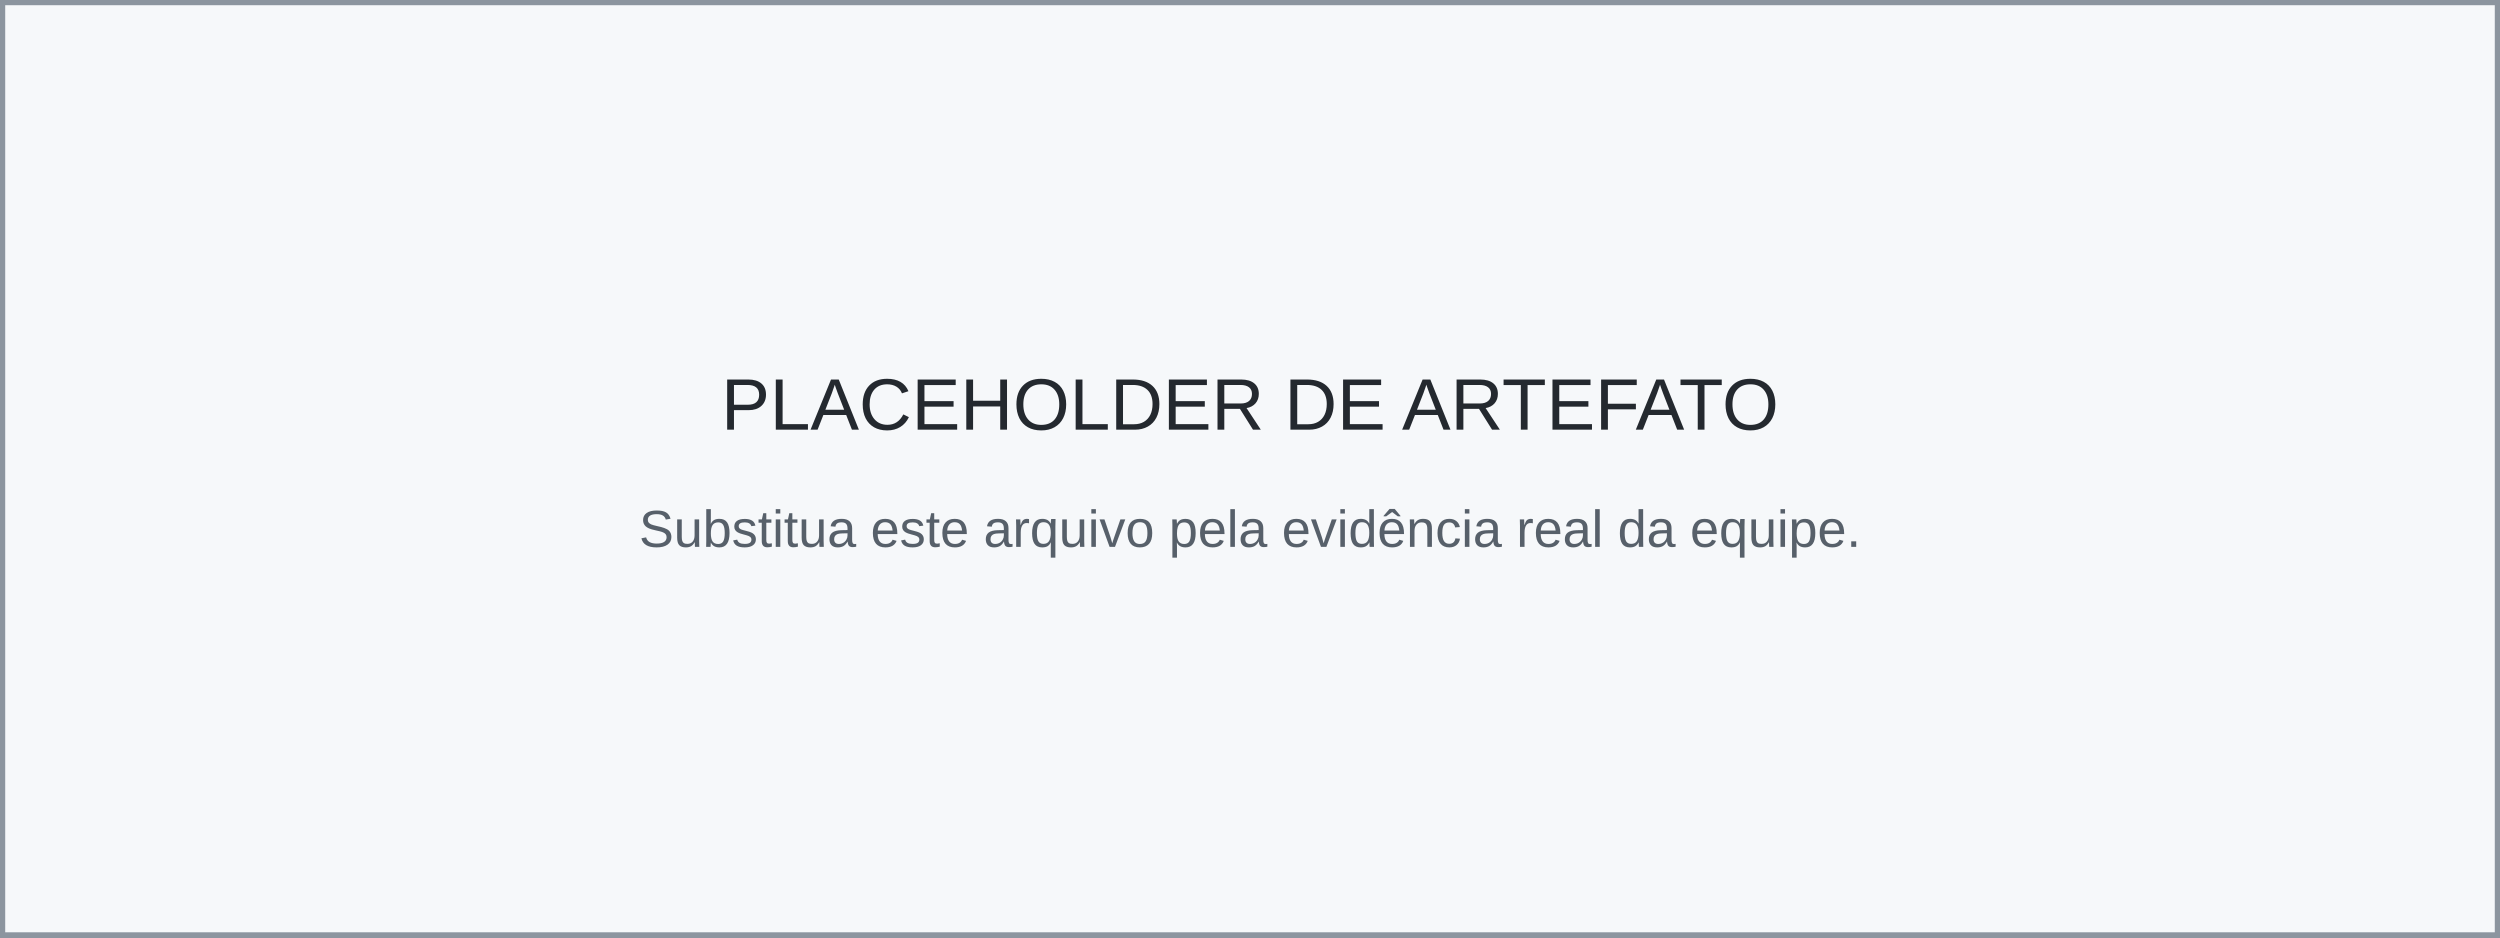
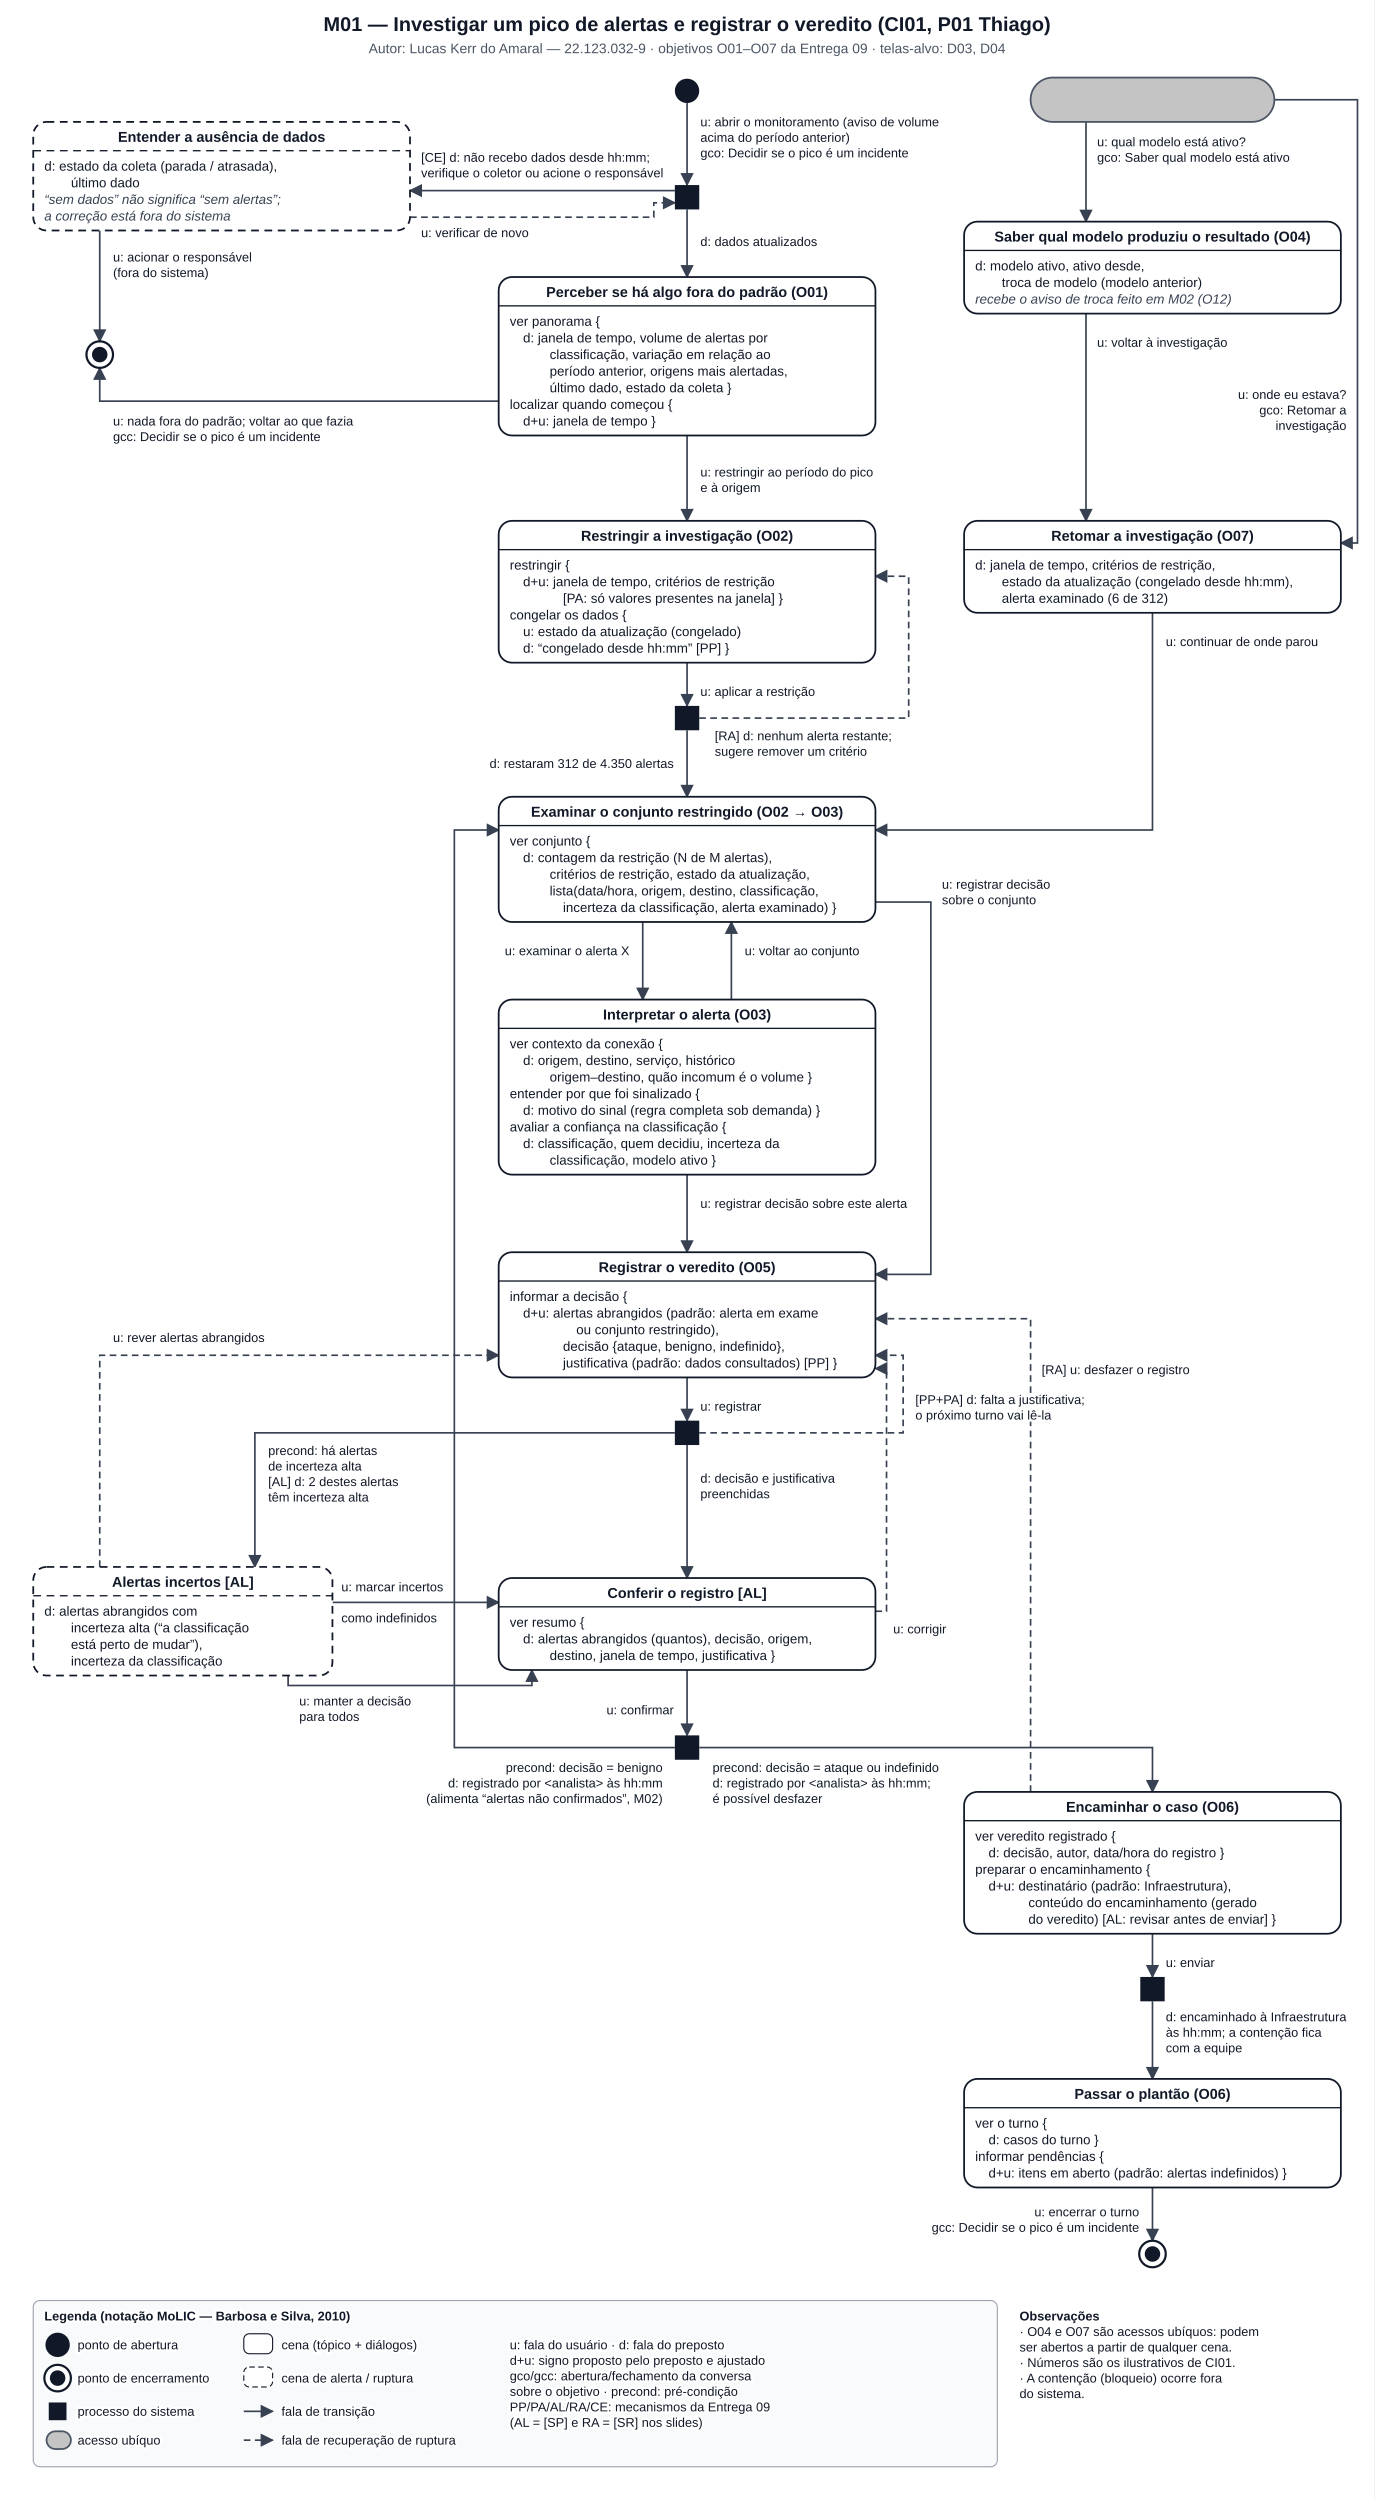
- <svg xmlns="http://www.w3.org/2000/svg" width="960" height="360" viewBox="0 0 960 360">
-   <rect width="100%" height="100%" fill="#f6f8fa" stroke="#8c959f" stroke-width="4" />
-   <text x="480" y="165" text-anchor="middle" font-family="Arial, sans-serif" font-size="28" fill="#24292f">PLACEHOLDER DE ARTEFATO</text>
-   <text x="480" y="210" text-anchor="middle" font-family="Arial, sans-serif" font-size="20" fill="#57606a">Substitua este arquivo pela evidência real da equipe.</text>
+ <svg xmlns="http://www.w3.org/2000/svg" width="1240" height="2256.0" viewBox="0 0 1240 2256.0" font-family="Arial, Helvetica, sans-serif">
+   <defs>
+     <marker id="ah" viewBox="0 0 10 10" refX="9" refY="5" markerWidth="8" markerHeight="8" orient="auto-start-reverse">
+       <path d="M0 0 L10 5 L0 10 z" fill="#374151" />
+     </marker>
+   </defs>
+   <rect width="1240" height="2256.0" fill="#ffffff" />
+   <path d="M620.0 93 L620.0 167.0" fill="none" stroke="#374151" stroke-width="1.5" marker-end="url(#ah)" />
+   <path d="M609.0 172 L370 172" fill="none" stroke="#374151" stroke-width="1.5" marker-end="url(#ah)" />
+   <path d="M370 196 L590.0 196 L590.0 183 L609.0 183" fill="none" stroke="#374151" stroke-width="1.5" stroke-dasharray="6 4" marker-end="url(#ah)" />
+   <path d="M90 208 L90 308" fill="none" stroke="#374151" stroke-width="1.5" marker-end="url(#ah)" />
+   <path d="M620.0 189.0 L620.0 250" fill="none" stroke="#374151" stroke-width="1.5" marker-end="url(#ah)" />
+   <path d="M450 362 L90 362 L90 332" fill="none" stroke="#374151" stroke-width="1.5" marker-end="url(#ah)" />
+   <path d="M620.0 393 L620.0 470" fill="none" stroke="#374151" stroke-width="1.5" marker-end="url(#ah)" />
+   <path d="M620.0 598 L620.0 637.0" fill="none" stroke="#374151" stroke-width="1.5" marker-end="url(#ah)" />
+   <path d="M631.0 648 L820 648 L820 520 L790 520" fill="none" stroke="#374151" stroke-width="1.5" stroke-dasharray="6 4" marker-end="url(#ah)" />
+   <path d="M620.0 659.0 L620.0 719.0" fill="none" stroke="#374151" stroke-width="1.5" marker-end="url(#ah)" />
+   <path d="M580.0 832.0 L580.0 902.0" fill="none" stroke="#374151" stroke-width="1.5" marker-end="url(#ah)" />
+   <path d="M660.0 902.0 L660.0 832.0" fill="none" stroke="#374151" stroke-width="1.5" marker-end="url(#ah)" />
+   <path d="M620.0 1060.0 L620.0 1130.0" fill="none" stroke="#374151" stroke-width="1.5" marker-end="url(#ah)" />
+   <path d="M790 814.0 L840 814.0 L840 1150.0 L790 1150.0" fill="none" stroke="#374151" stroke-width="1.5" marker-end="url(#ah)" />
+   <path d="M620.0 1243.0 L620.0 1282.0" fill="none" stroke="#374151" stroke-width="1.5" marker-end="url(#ah)" />
+   <path d="M631.0 1293.0 L815 1293.0 L815 1223.0 L790 1223.0" fill="none" stroke="#374151" stroke-width="1.5" stroke-dasharray="6 4" marker-end="url(#ah)" />
+   <path d="M620.0 1304.0 L620.0 1424.0" fill="none" stroke="#374151" stroke-width="1.5" marker-end="url(#ah)" />
+   <path d="M609.0 1293.0 L230 1293.0 L230 1414.0" fill="none" stroke="#374151" stroke-width="1.5" marker-end="url(#ah)" />
+   <path d="M90 1414.0 L90 1223.0 L450 1223.0" fill="none" stroke="#374151" stroke-width="1.5" stroke-dasharray="6 4" marker-end="url(#ah)" />
+   <path d="M300 1446.0 L450 1446.0" fill="none" stroke="#374151" stroke-width="1.5" marker-end="url(#ah)" />
+   <path d="M260 1512.0 L260 1521.0 L480 1521.0 L480 1507.0" fill="none" stroke="#374151" stroke-width="1.5" marker-end="url(#ah)" />
+   <path d="M620.0 1507.0 L620.0 1566.0" fill="none" stroke="#374151" stroke-width="1.5" marker-end="url(#ah)" />
+   <path d="M790 1454.0 L800 1454.0 L800 1235.0 L790 1235.0" fill="none" stroke="#374151" stroke-width="1.5" stroke-dasharray="6 4" marker-end="url(#ah)" />
+   <path d="M609.0 1577.0 L410 1577.0 L410 749.0 L450 749.0" fill="none" stroke="#374151" stroke-width="1.5" marker-end="url(#ah)" />
+   <path d="M631.0 1577.0 L1040 1577.0 L1040 1617.0" fill="none" stroke="#374151" stroke-width="1.5" marker-end="url(#ah)" />
+   <path d="M930 1617.0 L930 1190.0 L790 1190.0" fill="none" stroke="#374151" stroke-width="1.5" stroke-dasharray="6 4" marker-end="url(#ah)" />
+   <path d="M1040 1745.0 L1040 1784.0" fill="none" stroke="#374151" stroke-width="1.5" marker-end="url(#ah)" />
+   <path d="M1040 1806.0 L1040 1876.0" fill="none" stroke="#374151" stroke-width="1.5" marker-end="url(#ah)" />
+   <path d="M1040 1974.0 L1040 2022.0" fill="none" stroke="#374151" stroke-width="1.5" marker-end="url(#ah)" />
+   <path d="M980 110 L980 200" fill="none" stroke="#374151" stroke-width="1.5" marker-end="url(#ah)" />
+   <path d="M1150 90.0 L1225 90.0 L1225 490 L1210 490" fill="none" stroke="#374151" stroke-width="1.5" marker-end="url(#ah)" />
+   <path d="M980 283 L980 470" fill="none" stroke="#374151" stroke-width="1.5" marker-end="url(#ah)" />
+   <path d="M1040 553 L1040 749.0 L790 749.0" fill="none" stroke="#374151" stroke-width="1.5" marker-end="url(#ah)" />
+   <text x="620.0" y="28" text-anchor="middle" font-size="18" font-weight="bold" fill="#111827">M01 — Investigar um pico de alertas e registrar o veredito (CI01, P01 Thiago)</text>
+   <text x="620.0" y="48" text-anchor="middle" font-size="12.5" fill="#4b5563">Autor: Lucas Kerr do Amaral — 22.123.032-9 · objetivos O01–O07 da Entrega 09 · telas-alvo: D03, D04</text>
+   <circle cx="620.0" cy="82" r="11" fill="#111827" />
+   <rect x="609.0" y="167.0" width="22" height="22" fill="#111827" />
+   <text x="632.0" y="114" text-anchor="start" font-size="11.5" fill="#111827" stroke="#ffffff" stroke-width="4" paint-order="stroke">u: abrir o monitoramento (aviso de volume</text>
+   <text x="632.0" y="128" text-anchor="start" font-size="11.5" fill="#111827" stroke="#ffffff" stroke-width="4" paint-order="stroke">     acima do período anterior)</text>
+   <text x="632.0" y="142" text-anchor="start" font-size="11.5" fill="#111827" stroke="#ffffff" stroke-width="4" paint-order="stroke">gco: Decidir se o pico é um incidente</text>
+   <rect x="30" y="110" width="340" height="98" rx="12" fill="#ffffff" stroke="#111827" stroke-width="1.6" stroke-dasharray="7 5" />
+   <line x1="30" y1="136" x2="370" y2="136" stroke="#111827" stroke-width="1.2" stroke-dasharray="7 5" />
+   <text x="200.0" y="128" text-anchor="middle" font-size="13" font-weight="bold" fill="#111827">Entender a ausência de dados</text>
+   <text x="40" y="154" font-size="12" fill="#111827">d: estado da coleta (parada / atrasada),</text>
+   <text x="64" y="169" font-size="12" fill="#111827">último dado</text>
+   <text x="40" y="184" font-size="12" font-style="italic" fill="#374151">“sem dados” não significa “sem alertas”;</text>
+   <text x="40" y="199" font-size="12" font-style="italic" fill="#374151">a correção está fora do sistema</text>
+   <text x="380" y="146" text-anchor="start" font-size="11.5" fill="#111827" stroke="#ffffff" stroke-width="4" paint-order="stroke">[CE] d: não recebo dados desde hh:mm;</text>
+   <text x="380" y="160" text-anchor="start" font-size="11.5" fill="#111827" stroke="#ffffff" stroke-width="4" paint-order="stroke">verifique o coletor ou acione o responsável</text>
+   <text x="380" y="214" text-anchor="start" font-size="11.5" fill="#111827" stroke="#ffffff" stroke-width="4" paint-order="stroke">u: verificar de novo</text>
+   <circle cx="90" cy="320" r="12" fill="#ffffff" stroke="#111827" stroke-width="2" />
+   <circle cx="90" cy="320" r="7" fill="#111827" />
+   <text x="102" y="236" text-anchor="start" font-size="11.5" fill="#111827" stroke="#ffffff" stroke-width="4" paint-order="stroke">u: acionar o responsável</text>
+   <text x="102" y="250" text-anchor="start" font-size="11.5" fill="#111827" stroke="#ffffff" stroke-width="4" paint-order="stroke">     (fora do sistema)</text>
+   <rect x="450" y="250" width="340" height="143" rx="12" fill="#ffffff" stroke="#111827" stroke-width="1.6" />
+   <line x1="450" y1="276" x2="790" y2="276" stroke="#111827" stroke-width="1.2" />
+   <text x="620.0" y="268" text-anchor="middle" font-size="13" font-weight="bold" fill="#111827">Perceber se há algo fora do padrão (O01)</text>
+   <text x="460" y="294" font-size="12" fill="#111827">ver panorama {</text>
+   <text x="472" y="309" font-size="12" fill="#111827">d: janela de tempo, volume de alertas por</text>
+   <text x="496" y="324" font-size="12" fill="#111827">classificação, variação em relação ao</text>
+   <text x="496" y="339" font-size="12" fill="#111827">período anterior, origens mais alertadas,</text>
+   <text x="496" y="354" font-size="12" fill="#111827">último dado, estado da coleta }</text>
+   <text x="460" y="369" font-size="12" fill="#111827">localizar quando começou {</text>
+   <text x="472" y="384" font-size="12" fill="#111827">d+u: janela de tempo }</text>
+   <text x="632.0" y="222" text-anchor="start" font-size="11.5" fill="#111827" stroke="#ffffff" stroke-width="4" paint-order="stroke">d: dados atualizados</text>
+   <text x="102" y="384" text-anchor="start" font-size="11.5" fill="#111827" stroke="#ffffff" stroke-width="4" paint-order="stroke">u: nada fora do padrão; voltar ao que fazia</text>
+   <text x="102" y="398" text-anchor="start" font-size="11.5" fill="#111827" stroke="#ffffff" stroke-width="4" paint-order="stroke">gcc: Decidir se o pico é um incidente</text>
+   <rect x="450" y="470" width="340" height="128" rx="12" fill="#ffffff" stroke="#111827" stroke-width="1.6" />
+   <line x1="450" y1="496" x2="790" y2="496" stroke="#111827" stroke-width="1.2" />
+   <text x="620.0" y="488" text-anchor="middle" font-size="13" font-weight="bold" fill="#111827">Restringir a investigação (O02)</text>
+   <text x="460" y="514" font-size="12" fill="#111827">restringir {</text>
+   <text x="472" y="529" font-size="12" fill="#111827">d+u: janela de tempo, critérios de restrição</text>
+   <text x="508" y="544" font-size="12" fill="#111827">[PA: só valores presentes na janela] }</text>
+   <text x="460" y="559" font-size="12" fill="#111827">congelar os dados {</text>
+   <text x="472" y="574" font-size="12" fill="#111827">u: estado da atualização (congelado)</text>
+   <text x="472" y="589" font-size="12" fill="#111827">d: “congelado desde hh:mm” [PP] }</text>
+   <text x="632.0" y="430" text-anchor="start" font-size="11.5" fill="#111827" stroke="#ffffff" stroke-width="4" paint-order="stroke">u: restringir ao período do pico</text>
+   <text x="632.0" y="444" text-anchor="start" font-size="11.5" fill="#111827" stroke="#ffffff" stroke-width="4" paint-order="stroke">     e à origem</text>
+   <rect x="609.0" y="637.0" width="22" height="22" fill="#111827" />
+   <text x="632.0" y="628" text-anchor="start" font-size="11.5" fill="#111827" stroke="#ffffff" stroke-width="4" paint-order="stroke">u: aplicar a restrição</text>
+   <text x="645.0" y="668" text-anchor="start" font-size="11.5" fill="#111827" stroke="#ffffff" stroke-width="4" paint-order="stroke">[RA] d: nenhum alerta restante;</text>
+   <text x="645.0" y="682" text-anchor="start" font-size="11.5" fill="#111827" stroke="#ffffff" stroke-width="4" paint-order="stroke">    sugere remover um critério</text>
+   <rect x="450" y="719.0" width="340" height="113" rx="12" fill="#ffffff" stroke="#111827" stroke-width="1.6" />
+   <line x1="450" y1="745.0" x2="790" y2="745.0" stroke="#111827" stroke-width="1.2" />
+   <text x="620.0" y="737.0" text-anchor="middle" font-size="13" font-weight="bold" fill="#111827">Examinar o conjunto restringido (O02 → O03)</text>
+   <text x="460" y="763.0" font-size="12" fill="#111827">ver conjunto {</text>
+   <text x="472" y="778.0" font-size="12" fill="#111827">d: contagem da restrição (N de M alertas),</text>
+   <text x="496" y="793.0" font-size="12" fill="#111827">critérios de restrição, estado da atualização,</text>
+   <text x="496" y="808.0" font-size="12" fill="#111827">lista(data/hora, origem, destino, classificação,</text>
+   <text x="508" y="823.0" font-size="12" fill="#111827">incerteza da classificação, alerta examinado) }</text>
+   <text x="608.0" y="693.0" text-anchor="end" font-size="11.5" fill="#111827" stroke="#ffffff" stroke-width="4" paint-order="stroke">d: restaram 312 de 4.350 alertas</text>
+   <rect x="450" y="902.0" width="340" height="158" rx="12" fill="#ffffff" stroke="#111827" stroke-width="1.6" />
+   <line x1="450" y1="928.0" x2="790" y2="928.0" stroke="#111827" stroke-width="1.2" />
+   <text x="620.0" y="920.0" text-anchor="middle" font-size="13" font-weight="bold" fill="#111827">Interpretar o alerta (O03)</text>
+   <text x="460" y="946.0" font-size="12" fill="#111827">ver contexto da conexão {</text>
+   <text x="472" y="961.0" font-size="12" fill="#111827">d: origem, destino, serviço, histórico</text>
+   <text x="496" y="976.0" font-size="12" fill="#111827">origem–destino, quão incomum é o volume }</text>
+   <text x="460" y="991.0" font-size="12" fill="#111827">entender por que foi sinalizado {</text>
+   <text x="472" y="1006.0" font-size="12" fill="#111827">d: motivo do sinal (regra completa sob demanda) }</text>
+   <text x="460" y="1021.0" font-size="12" fill="#111827">avaliar a confiança na classificação {</text>
+   <text x="472" y="1036.0" font-size="12" fill="#111827">d: classificação, quem decidiu, incerteza da</text>
+   <text x="496" y="1051.0" font-size="12" fill="#111827">classificação, modelo ativo }</text>
+   <text x="568.0" y="862.0" text-anchor="end" font-size="11.5" fill="#111827" stroke="#ffffff" stroke-width="4" paint-order="stroke">u: examinar o alerta X</text>
+   <text x="672.0" y="862.0" text-anchor="start" font-size="11.5" fill="#111827" stroke="#ffffff" stroke-width="4" paint-order="stroke">u: voltar ao conjunto</text>
+   <rect x="450" y="1130.0" width="340" height="113" rx="12" fill="#ffffff" stroke="#111827" stroke-width="1.6" />
+   <line x1="450" y1="1156.0" x2="790" y2="1156.0" stroke="#111827" stroke-width="1.2" />
+   <text x="620.0" y="1148.0" text-anchor="middle" font-size="13" font-weight="bold" fill="#111827">Registrar o veredito (O05)</text>
+   <text x="460" y="1174.0" font-size="12" fill="#111827">informar a decisão {</text>
+   <text x="472" y="1189.0" font-size="12" fill="#111827">d+u: alertas abrangidos (padrão: alerta em exame</text>
+   <text x="520" y="1204.0" font-size="12" fill="#111827">ou conjunto restringido),</text>
+   <text x="508" y="1219.0" font-size="12" fill="#111827">decisão {ataque, benigno, indefinido},</text>
+   <text x="508" y="1234.0" font-size="12" fill="#111827">justificativa (padrão: dados consultados) [PP] }</text>
+   <text x="632.0" y="1090.0" text-anchor="start" font-size="11.5" fill="#111827" stroke="#ffffff" stroke-width="4" paint-order="stroke">u: registrar decisão sobre este alerta</text>
+   <text x="850" y="802.0" text-anchor="start" font-size="11.5" fill="#111827" stroke="#ffffff" stroke-width="4" paint-order="stroke">u: registrar decisão</text>
+   <text x="850" y="816.0" text-anchor="start" font-size="11.5" fill="#111827" stroke="#ffffff" stroke-width="4" paint-order="stroke">     sobre o conjunto</text>
+   <rect x="609.0" y="1282.0" width="22" height="22" fill="#111827" />
+   <text x="632.0" y="1273.0" text-anchor="start" font-size="11.5" fill="#111827" stroke="#ffffff" stroke-width="4" paint-order="stroke">u: registrar</text>
+   <text x="826" y="1267.0" text-anchor="start" font-size="11.5" fill="#111827" stroke="#ffffff" stroke-width="4" paint-order="stroke">[PP+PA] d: falta a justificativa;</text>
+   <text x="826" y="1281.0" text-anchor="start" font-size="11.5" fill="#111827" stroke="#ffffff" stroke-width="4" paint-order="stroke">o próximo turno vai lê-la</text>
+   <rect x="450" y="1424.0" width="340" height="83" rx="12" fill="#ffffff" stroke="#111827" stroke-width="1.6" />
+   <line x1="450" y1="1450.0" x2="790" y2="1450.0" stroke="#111827" stroke-width="1.2" />
+   <text x="620.0" y="1442.0" text-anchor="middle" font-size="13" font-weight="bold" fill="#111827">Conferir o registro [AL]</text>
+   <text x="460" y="1468.0" font-size="12" fill="#111827">ver resumo {</text>
+   <text x="472" y="1483.0" font-size="12" fill="#111827">d: alertas abrangidos (quantos), decisão, origem,</text>
+   <text x="496" y="1498.0" font-size="12" fill="#111827">destino, janela de tempo, justificativa }</text>
+   <text x="632.0" y="1338.0" text-anchor="start" font-size="11.5" fill="#111827" stroke="#ffffff" stroke-width="4" paint-order="stroke">d: decisão e justificativa</text>
+   <text x="632.0" y="1352.0" text-anchor="start" font-size="11.5" fill="#111827" stroke="#ffffff" stroke-width="4" paint-order="stroke">    preenchidas</text>
+   <rect x="30" y="1414.0" width="270" height="98" rx="12" fill="#ffffff" stroke="#111827" stroke-width="1.6" stroke-dasharray="7 5" />
+   <line x1="30" y1="1440.0" x2="300" y2="1440.0" stroke="#111827" stroke-width="1.2" stroke-dasharray="7 5" />
+   <text x="165.0" y="1432.0" text-anchor="middle" font-size="13" font-weight="bold" fill="#111827">Alertas incertos [AL]</text>
+   <text x="40" y="1458.0" font-size="12" fill="#111827">d: alertas abrangidos com</text>
+   <text x="64" y="1473.0" font-size="12" fill="#111827">incerteza alta (“a classificação</text>
+   <text x="64" y="1488.0" font-size="12" fill="#111827">está perto de mudar”),</text>
+   <text x="64" y="1503.0" font-size="12" fill="#111827">incerteza da classificação</text>
+   <text x="242" y="1313.0" text-anchor="start" font-size="11.5" fill="#111827" stroke="#ffffff" stroke-width="4" paint-order="stroke">precond: há alertas</text>
+   <text x="242" y="1327.0" text-anchor="start" font-size="11.5" fill="#111827" stroke="#ffffff" stroke-width="4" paint-order="stroke">    de incerteza alta</text>
+   <text x="242" y="1341.0" text-anchor="start" font-size="11.5" fill="#111827" stroke="#ffffff" stroke-width="4" paint-order="stroke">[AL] d: 2 destes alertas</text>
+   <text x="242" y="1355.0" text-anchor="start" font-size="11.5" fill="#111827" stroke="#ffffff" stroke-width="4" paint-order="stroke">    têm incerteza alta</text>
+   <text x="102" y="1211.0" text-anchor="start" font-size="11.5" fill="#111827" stroke="#ffffff" stroke-width="4" paint-order="stroke">u: rever alertas abrangidos</text>
+   <text x="308" y="1436.0" text-anchor="start" font-size="11.5" fill="#111827" stroke="#ffffff" stroke-width="4" paint-order="stroke">u: marcar incertos</text>
+   <text x="308" y="1464.0" text-anchor="start" font-size="11.5" fill="#111827" stroke="#ffffff" stroke-width="4" paint-order="stroke">como indefinidos</text>
+   <text x="270" y="1539.0" text-anchor="start" font-size="11.5" fill="#111827" stroke="#ffffff" stroke-width="4" paint-order="stroke">u: manter a decisão</text>
+   <text x="270" y="1553.0" text-anchor="start" font-size="11.5" fill="#111827" stroke="#ffffff" stroke-width="4" paint-order="stroke">    para todos</text>
+   <rect x="609.0" y="1566.0" width="22" height="22" fill="#111827" />
+   <text x="608.0" y="1547.0" text-anchor="end" font-size="11.5" fill="#111827" stroke="#ffffff" stroke-width="4" paint-order="stroke">u: confirmar</text>
+   <text x="806" y="1474.0" text-anchor="start" font-size="11.5" fill="#111827" stroke="#ffffff" stroke-width="4" paint-order="stroke">u: corrigir</text>
+   <text x="598" y="1599.0" text-anchor="end" font-size="11.5" fill="#111827" stroke="#ffffff" stroke-width="4" paint-order="stroke">precond: decisão = benigno</text>
+   <text x="598" y="1613.0" text-anchor="end" font-size="11.5" fill="#111827" stroke="#ffffff" stroke-width="4" paint-order="stroke">d: registrado por &lt;analista&gt; às hh:mm</text>
+   <text x="598" y="1627.0" text-anchor="end" font-size="11.5" fill="#111827" stroke="#ffffff" stroke-width="4" paint-order="stroke">(alimenta “alertas não confirmados”, M02)</text>
+   <rect x="870" y="1617.0" width="340" height="128" rx="12" fill="#ffffff" stroke="#111827" stroke-width="1.6" />
+   <line x1="870" y1="1643.0" x2="1210" y2="1643.0" stroke="#111827" stroke-width="1.2" />
+   <text x="1040.0" y="1635.0" text-anchor="middle" font-size="13" font-weight="bold" fill="#111827">Encaminhar o caso (O06)</text>
+   <text x="880" y="1661.0" font-size="12" fill="#111827">ver veredito registrado {</text>
+   <text x="892" y="1676.0" font-size="12" fill="#111827">d: decisão, autor, data/hora do registro }</text>
+   <text x="880" y="1691.0" font-size="12" fill="#111827">preparar o encaminhamento {</text>
+   <text x="892" y="1706.0" font-size="12" fill="#111827">d+u: destinatário (padrão: Infraestrutura),</text>
+   <text x="928" y="1721.0" font-size="12" fill="#111827">conteúdo do encaminhamento (gerado</text>
+   <text x="928" y="1736.0" font-size="12" fill="#111827">do veredito) [AL: revisar antes de enviar] }</text>
+   <text x="643.0" y="1599.0" text-anchor="start" font-size="11.5" fill="#111827" stroke="#ffffff" stroke-width="4" paint-order="stroke">precond: decisão = ataque ou indefinido</text>
+   <text x="643.0" y="1613.0" text-anchor="start" font-size="11.5" fill="#111827" stroke="#ffffff" stroke-width="4" paint-order="stroke">d: registrado por &lt;analista&gt; às hh:mm;</text>
+   <text x="643.0" y="1627.0" text-anchor="start" font-size="11.5" fill="#111827" stroke="#ffffff" stroke-width="4" paint-order="stroke">    é possível desfazer</text>
+   <text x="940" y="1240.0" text-anchor="start" font-size="11.5" fill="#111827" stroke="#ffffff" stroke-width="4" paint-order="stroke">[RA] u: desfazer o registro</text>
+   <rect x="1029.0" y="1784.0" width="22" height="22" fill="#111827" />
+   <text x="1052" y="1775.0" text-anchor="start" font-size="11.5" fill="#111827" stroke="#ffffff" stroke-width="4" paint-order="stroke">u: enviar</text>
+   <rect x="870" y="1876.0" width="340" height="98" rx="12" fill="#ffffff" stroke="#111827" stroke-width="1.6" />
+   <line x1="870" y1="1902.0" x2="1210" y2="1902.0" stroke="#111827" stroke-width="1.2" />
+   <text x="1040.0" y="1894.0" text-anchor="middle" font-size="13" font-weight="bold" fill="#111827">Passar o plantão (O06)</text>
+   <text x="880" y="1920.0" font-size="12" fill="#111827">ver o turno {</text>
+   <text x="892" y="1935.0" font-size="12" fill="#111827">d: casos do turno }</text>
+   <text x="880" y="1950.0" font-size="12" fill="#111827">informar pendências {</text>
+   <text x="892" y="1965.0" font-size="12" fill="#111827">d+u: itens em aberto (padrão: alertas indefinidos) }</text>
+   <text x="1052" y="1824.0" text-anchor="start" font-size="11.5" fill="#111827" stroke="#ffffff" stroke-width="4" paint-order="stroke">d: encaminhado à Infraestrutura</text>
+   <text x="1052" y="1838.0" text-anchor="start" font-size="11.5" fill="#111827" stroke="#ffffff" stroke-width="4" paint-order="stroke">    às hh:mm; a contenção fica</text>
+   <text x="1052" y="1852.0" text-anchor="start" font-size="11.5" fill="#111827" stroke="#ffffff" stroke-width="4" paint-order="stroke">    com a equipe</text>
+   <circle cx="1040" cy="2034.0" r="12" fill="#ffffff" stroke="#111827" stroke-width="2" />
+   <circle cx="1040" cy="2034.0" r="7" fill="#111827" />
+   <text x="1028" y="2000.0" text-anchor="end" font-size="11.5" fill="#111827" stroke="#ffffff" stroke-width="4" paint-order="stroke">u: encerrar o turno</text>
+   <text x="1028" y="2014.0" text-anchor="end" font-size="11.5" fill="#111827" stroke="#ffffff" stroke-width="4" paint-order="stroke">gcc: Decidir se o pico é um incidente</text>
+   <rect x="930" y="70" width="220" height="40" rx="20.0" fill="#c4c4c4" stroke="#4b5563" stroke-width="1.6" />
+   <rect x="870" y="200" width="340" height="83" rx="12" fill="#ffffff" stroke="#111827" stroke-width="1.6" />
+   <line x1="870" y1="226" x2="1210" y2="226" stroke="#111827" stroke-width="1.2" />
+   <text x="1040.0" y="218" text-anchor="middle" font-size="13" font-weight="bold" fill="#111827">Saber qual modelo produziu o resultado (O04)</text>
+   <text x="880" y="244" font-size="12" fill="#111827">d: modelo ativo, ativo desde,</text>
+   <text x="904" y="259" font-size="12" fill="#111827">troca de modelo (modelo anterior)</text>
+   <text x="880" y="274" font-size="12" font-style="italic" fill="#374151">recebe o aviso de troca feito em M02 (O12)</text>
+   <text x="990" y="132" text-anchor="start" font-size="11.5" fill="#111827" stroke="#ffffff" stroke-width="4" paint-order="stroke">u: qual modelo está ativo?</text>
+   <text x="990" y="146" text-anchor="start" font-size="11.5" fill="#111827" stroke="#ffffff" stroke-width="4" paint-order="stroke">gco: Saber qual modelo está ativo</text>
+   <rect x="870" y="470" width="340" height="83" rx="12" fill="#ffffff" stroke="#111827" stroke-width="1.6" />
+   <line x1="870" y1="496" x2="1210" y2="496" stroke="#111827" stroke-width="1.2" />
+   <text x="1040.0" y="488" text-anchor="middle" font-size="13" font-weight="bold" fill="#111827">Retomar a investigação (O07)</text>
+   <text x="880" y="514" font-size="12" fill="#111827">d: janela de tempo, critérios de restrição,</text>
+   <text x="904" y="529" font-size="12" fill="#111827">estado da atualização (congelado desde hh:mm),</text>
+   <text x="904" y="544" font-size="12" fill="#111827">alerta examinado (6 de 312)</text>
+   <text x="1215" y="360" text-anchor="end" font-size="11.5" fill="#111827" stroke="#ffffff" stroke-width="4" paint-order="stroke">u: onde eu estava?</text>
+   <text x="1215" y="374" text-anchor="end" font-size="11.5" fill="#111827" stroke="#ffffff" stroke-width="4" paint-order="stroke">gco: Retomar a</text>
+   <text x="1215" y="388" text-anchor="end" font-size="11.5" fill="#111827" stroke="#ffffff" stroke-width="4" paint-order="stroke">investigação</text>
+   <text x="990" y="313" text-anchor="start" font-size="11.5" fill="#111827" stroke="#ffffff" stroke-width="4" paint-order="stroke">u: voltar à investigação</text>
+   <text x="1052" y="583" text-anchor="start" font-size="11.5" fill="#111827" stroke="#ffffff" stroke-width="4" paint-order="stroke">u: continuar de onde parou</text>
+   <rect x="30" y="2076.0" width="870" height="150" rx="6" fill="#f9fafb" stroke="#9ca3af" />
+   <text x="40" y="2094.0" text-anchor="start" font-size="11.5" fill="#111827" font-weight="bold" stroke="#ffffff" stroke-width="4" paint-order="stroke">Legenda (notação MoLIC — Barbosa e Silva, 2010)</text>
+   <circle cx="52" cy="2116.0" r="11" fill="#111827" />
+   <text x="70" y="2120.0" text-anchor="start" font-size="11.5" fill="#111827" stroke="#ffffff" stroke-width="4" paint-order="stroke">ponto de abertura</text>
+   <circle cx="52" cy="2146.0" r="12" fill="#ffffff" stroke="#111827" stroke-width="2" />
+   <circle cx="52" cy="2146.0" r="7" fill="#111827" />
+   <text x="70" y="2150.0" text-anchor="start" font-size="11.5" fill="#111827" stroke="#ffffff" stroke-width="4" paint-order="stroke">ponto de encerramento</text>
+   <rect x="44.0" y="2168.0" width="16" height="16" fill="#111827" />
+   <text x="70" y="2180.0" text-anchor="start" font-size="11.5" fill="#111827" stroke="#ffffff" stroke-width="4" paint-order="stroke">processo do sistema</text>
+   <rect x="42" y="2194.0" width="22" height="16" rx="8.0" fill="#c4c4c4" stroke="#4b5563" stroke-width="1.6" />
+   <text x="70" y="2206.0" text-anchor="start" font-size="11.5" fill="#111827" stroke="#ffffff" stroke-width="4" paint-order="stroke">acesso ubíquo</text>
+   <rect x="220" y="2106.0" width="26" height="18" rx="5" fill="#fff" stroke="#111827" />
+   <text x="254" y="2120.0" text-anchor="start" font-size="11.5" fill="#111827" stroke="#ffffff" stroke-width="4" paint-order="stroke">cena (tópico + diálogos)</text>
+   <rect x="220" y="2136.0" width="26" height="18" rx="5" fill="#fff" stroke="#111827" stroke-dasharray="5 3" />
+   <text x="254" y="2150.0" text-anchor="start" font-size="11.5" fill="#111827" stroke="#ffffff" stroke-width="4" paint-order="stroke">cena de alerta / ruptura</text>
+   <path d="M220 2176.0 L246 2176.0" fill="none" stroke="#374151" stroke-width="1.5" marker-end="url(#ah)" />
+   <text x="254" y="2180.0" text-anchor="start" font-size="11.5" fill="#111827" stroke="#ffffff" stroke-width="4" paint-order="stroke">fala de transição</text>
+   <path d="M220 2202.0 L246 2202.0" fill="none" stroke="#374151" stroke-width="1.5" stroke-dasharray="6 4" marker-end="url(#ah)" />
+   <text x="254" y="2206.0" text-anchor="start" font-size="11.5" fill="#111827" stroke="#ffffff" stroke-width="4" paint-order="stroke">fala de recuperação de ruptura</text>
+   <text x="460" y="2120.0" text-anchor="start" font-size="11.5" fill="#111827" stroke="#ffffff" stroke-width="4" paint-order="stroke">u: fala do usuário · d: fala do preposto</text>
+   <text x="460" y="2134.0" text-anchor="start" font-size="11.5" fill="#111827" stroke="#ffffff" stroke-width="4" paint-order="stroke">d+u: signo proposto pelo preposto e ajustado</text>
+   <text x="460" y="2148.0" text-anchor="start" font-size="11.5" fill="#111827" stroke="#ffffff" stroke-width="4" paint-order="stroke">gco/gcc: abertura/fechamento da conversa</text>
+   <text x="460" y="2162.0" text-anchor="start" font-size="11.5" fill="#111827" stroke="#ffffff" stroke-width="4" paint-order="stroke">sobre o objetivo · precond: pré-condição</text>
+   <text x="460" y="2176.0" text-anchor="start" font-size="11.5" fill="#111827" stroke="#ffffff" stroke-width="4" paint-order="stroke">PP/PA/AL/RA/CE: mecanismos da Entrega 09</text>
+   <text x="460" y="2190.0" text-anchor="start" font-size="11.5" fill="#111827" stroke="#ffffff" stroke-width="4" paint-order="stroke">(AL = [SP] e RA = [SR] nos slides)</text>
+   <text x="920" y="2094.0" text-anchor="start" font-size="11.5" fill="#111827" font-weight="bold" stroke="#ffffff" stroke-width="4" paint-order="stroke">Observações</text>
+   <text x="920" y="2108.0" text-anchor="start" font-size="11.5" fill="#111827" stroke="#ffffff" stroke-width="4" paint-order="stroke">· O04 e O07 são acessos ubíquos: podem</text>
+   <text x="920" y="2122.0" text-anchor="start" font-size="11.5" fill="#111827" stroke="#ffffff" stroke-width="4" paint-order="stroke">  ser abertos a partir de qualquer cena.</text>
+   <text x="920" y="2136.0" text-anchor="start" font-size="11.5" fill="#111827" stroke="#ffffff" stroke-width="4" paint-order="stroke">· Números são os ilustrativos de CI01.</text>
+   <text x="920" y="2150.0" text-anchor="start" font-size="11.5" fill="#111827" stroke="#ffffff" stroke-width="4" paint-order="stroke">· A contenção (bloqueio) ocorre fora</text>
+   <text x="920" y="2164.0" text-anchor="start" font-size="11.5" fill="#111827" stroke="#ffffff" stroke-width="4" paint-order="stroke">  do sistema.</text>
</svg>
